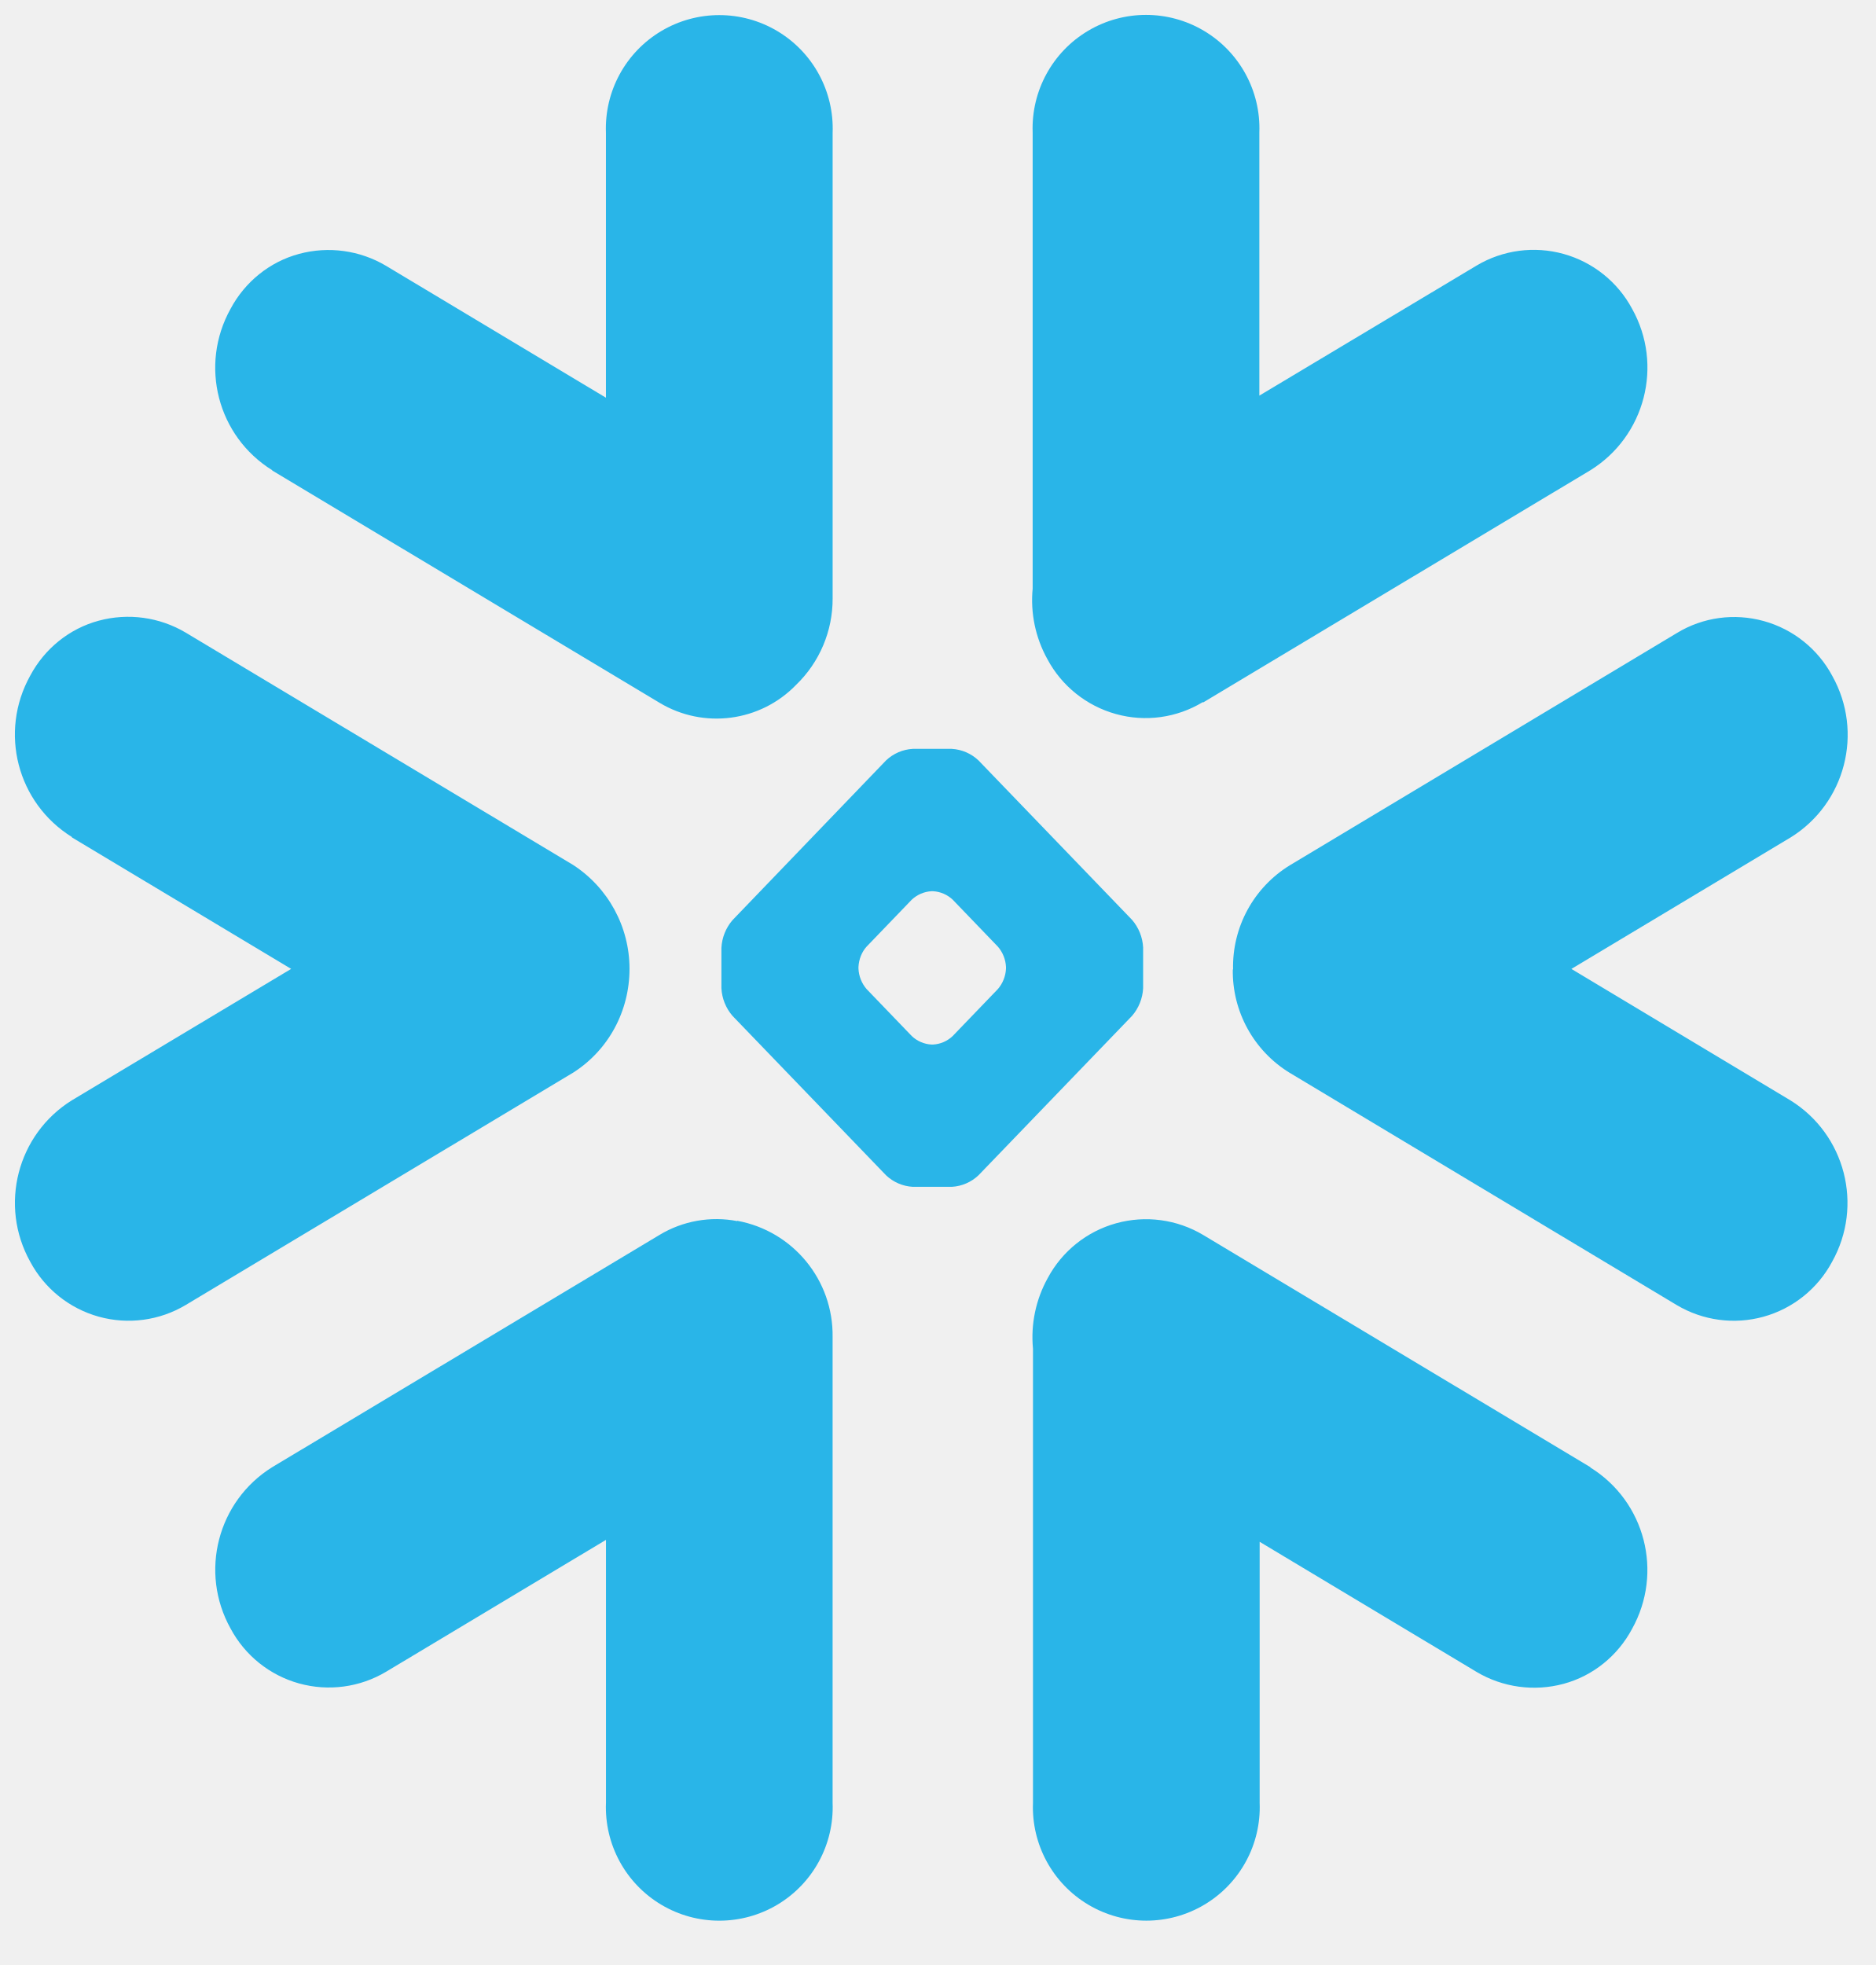
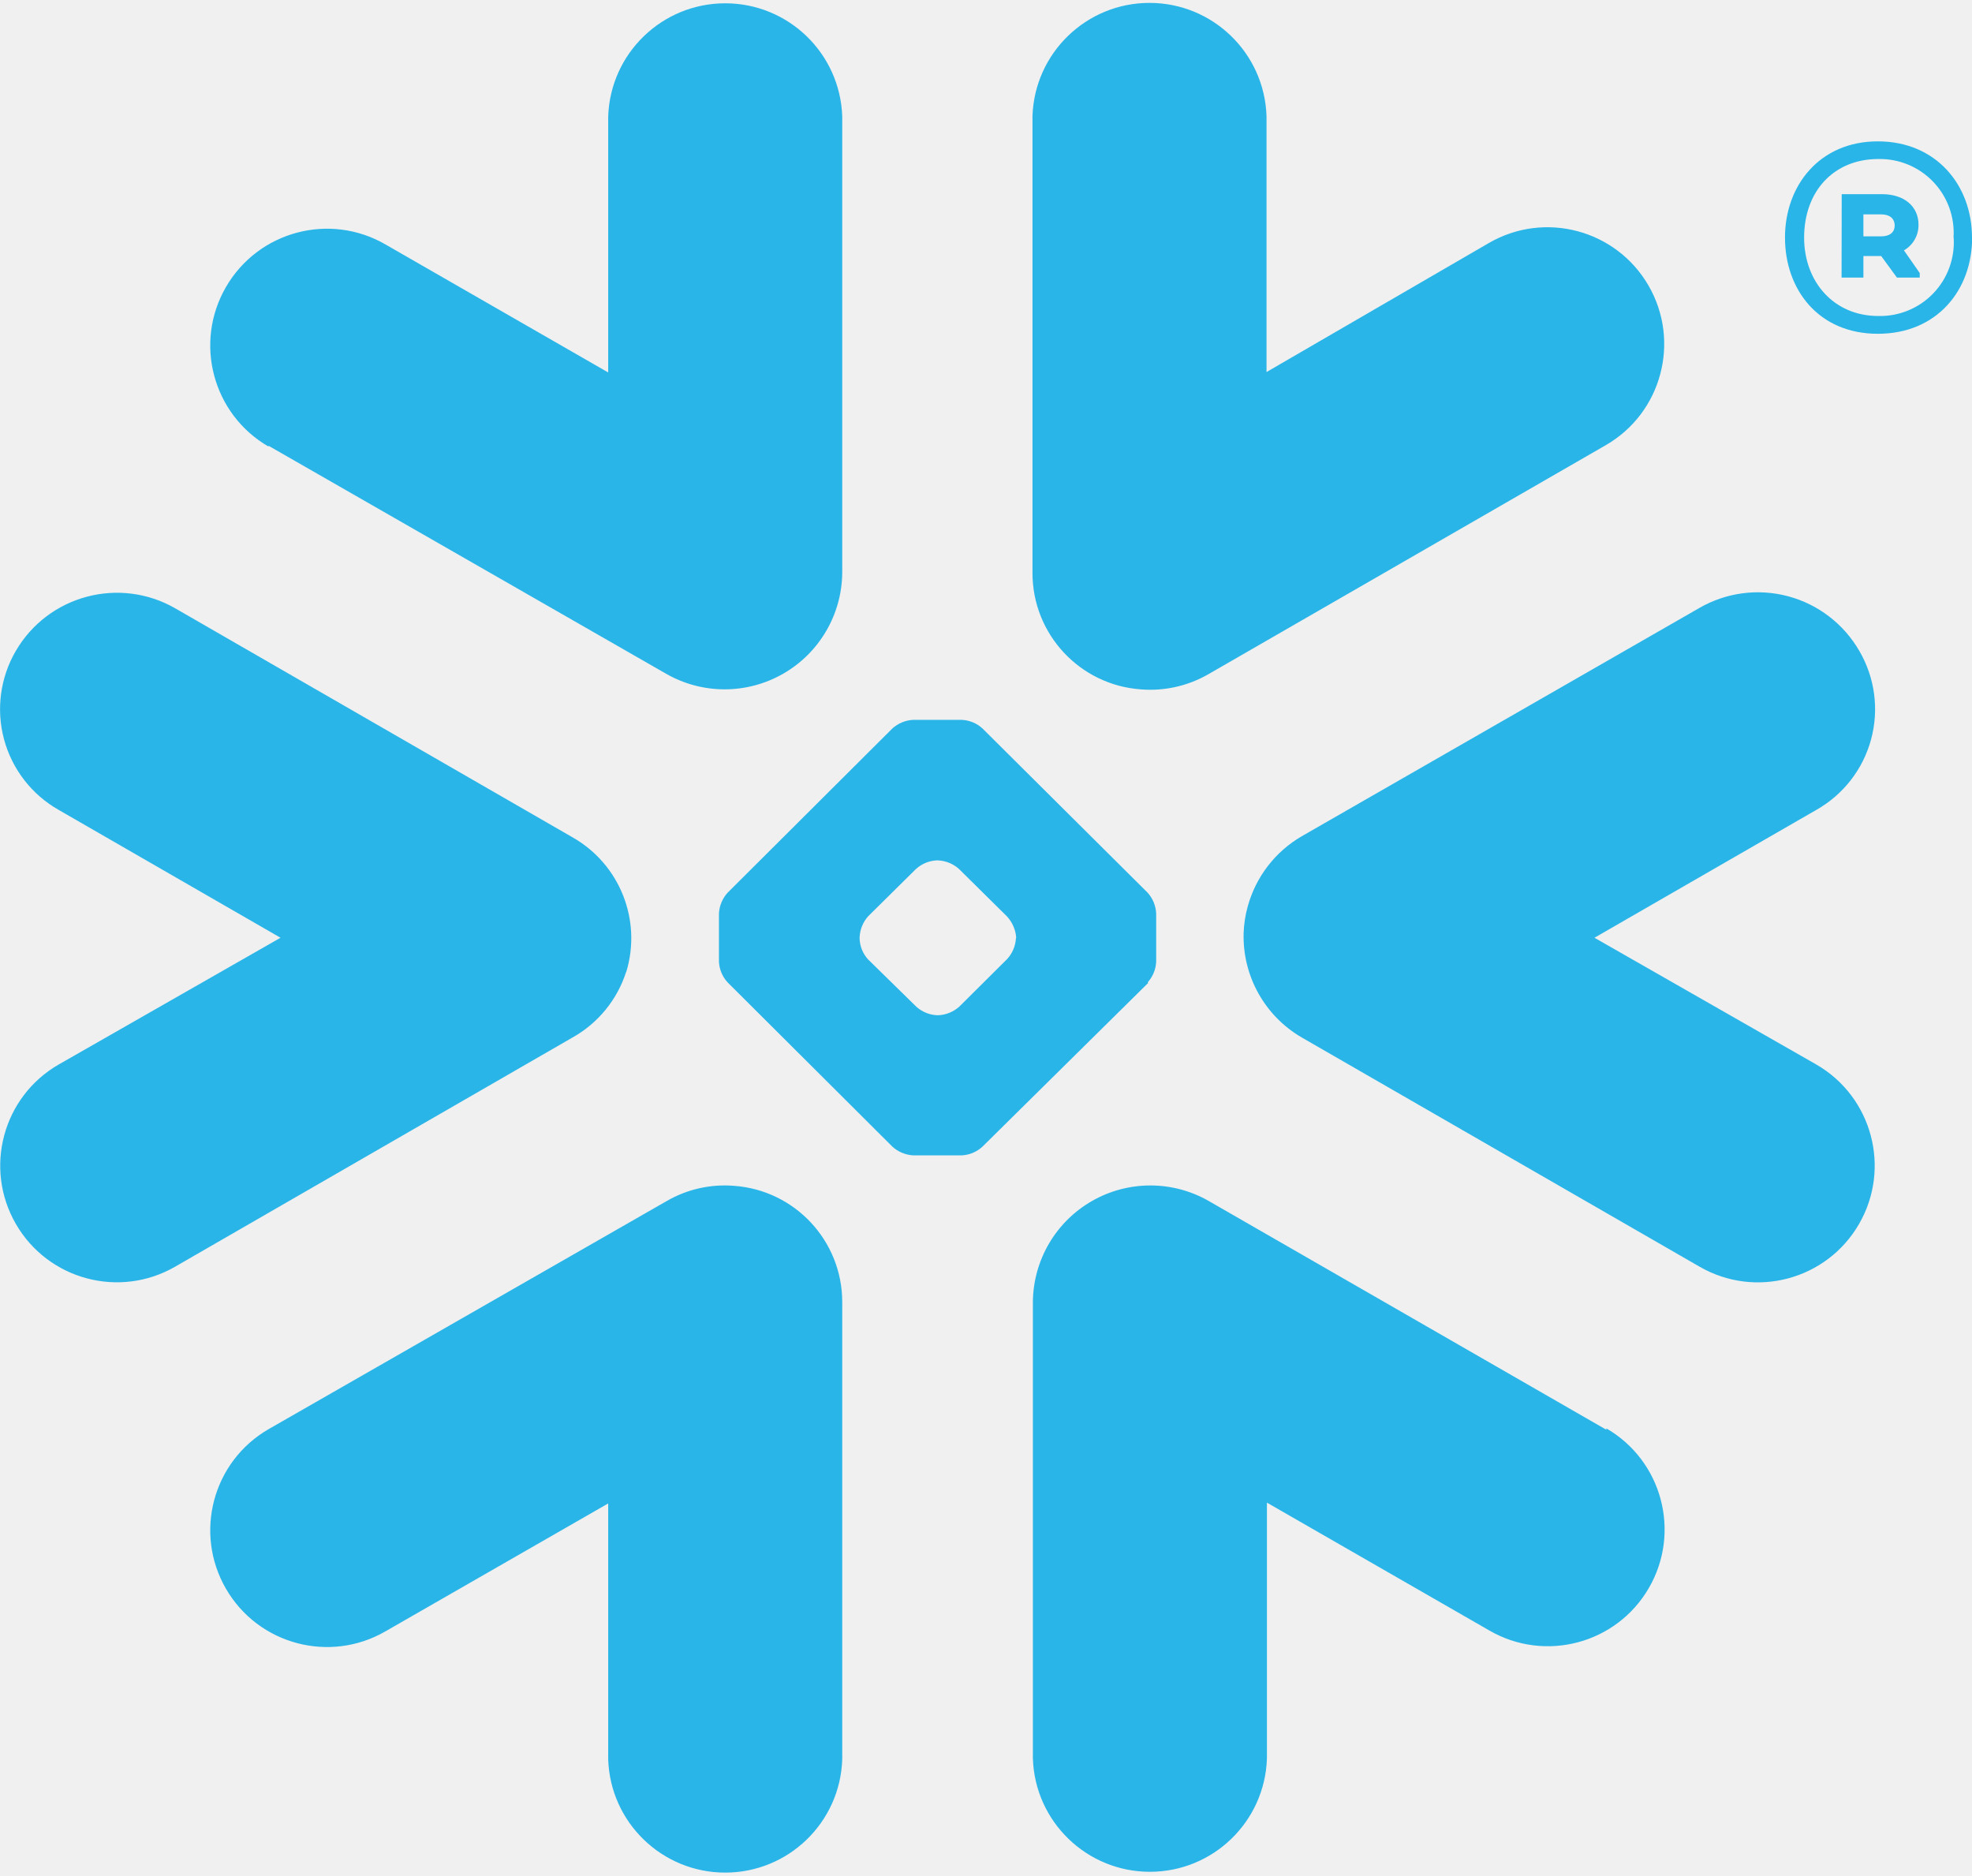
- <svg xmlns="http://www.w3.org/2000/svg" xmlns:xlink="http://www.w3.org/1999/xlink" viewBox="0 0 63 66" fill="#fff" fill-rule="evenodd" stroke="#000" stroke-linecap="round" stroke-linejoin="round">
-   <use xlink:href="#A" x=".5" y=".5" />
-   <symbol id="A" overflow="visible">
-     <path d="M8.645 15.304l13.008 7.8a3.72 3.72 0 0 0 4.589-.601 4.01 4.01 0 0 0 1.227-2.908V3.962a3.81 3.81 0 0 0-1.861-3.42 3.81 3.81 0 0 0-3.893 0 3.81 3.81 0 0 0-1.861 3.42v8.896l-7.387-4.43a3.79 3.79 0 0 0-2.922-.4c-.986.265-1.818.94-2.3 1.844-1.057 1.9-.44 4.28 1.4 5.422m31.27 7.8l13.008-7.8c1.84-1.143 2.458-3.533 1.4-5.424a3.75 3.75 0 0 0-5.22-1.452l-7.3 4.37v-8.84A3.81 3.81 0 0 0 39.94.534a3.81 3.81 0 0 0-3.889 0 3.81 3.81 0 0 0-1.863 3.414v15.323a4.08 4.08 0 0 0 .494 2.367c.482.903 1.314 1.57 2.3 1.844a3.71 3.71 0 0 0 2.922-.4m-11.567 8.894c.013-.25.108-.5.272-.68l1.52-1.58a1.06 1.06 0 0 1 .658-.282h.057a1.05 1.05 0 0 1 .656.282l1.52 1.58a1.12 1.12 0 0 1 .272.681v.06a1.13 1.13 0 0 1-.272.683L31.5 34.3a1.04 1.04 0 0 1-.656.284h-.057c-.246-.014-.48-.115-.658-.284l-1.52-1.58a1.13 1.13 0 0 1-.272-.683zm-4.604-.65v1.364a1.54 1.54 0 0 0 .372.93l5.16 5.357a1.42 1.42 0 0 0 .895.386h1.312a1.42 1.42 0 0 0 .895-.386l5.16-5.357a1.54 1.54 0 0 0 .372-.93v-1.364a1.54 1.54 0 0 0-.372-.93l-5.16-5.357a1.42 1.42 0 0 0-.895-.386H30.16a1.42 1.42 0 0 0-.895.386l-5.16 5.367a1.55 1.55 0 0 0-.372.93m-21.818-3.71l7.365 4.417-7.365 4.413A4.06 4.06 0 0 0 .516 41.88a3.75 3.75 0 0 0 2.3 1.844c.986.274 2.042.133 2.922-.392l13.008-7.8c1.2-.762 1.9-2.078 1.9-3.492a4.16 4.16 0 0 0-1.9-3.492l-13.008-7.8a3.79 3.79 0 0 0-2.922-.4c-.986.265-1.818.94-2.3 1.844-1.057 1.9-.44 4.278 1.4 5.422m38.995 4.442a4 4 0 0 0 1.91 3.477l13 7.8c.88.524 1.934.666 2.92.392s1.817-.94 2.3-1.843a4.05 4.05 0 0 0-1.4-5.424l-7.356-4.414 7.365-4.417c1.84-1.143 2.457-3.53 1.4-5.422a3.74 3.74 0 0 0-2.3-1.844c-.987-.274-2.042-.134-2.92.4l-13 7.8a4 4 0 0 0-1.91 3.507m-16.655 8.446a3.7 3.7 0 0 0-2.611.464l-13.008 7.8c-1.84 1.143-2.456 3.53-1.4 5.422.483.903 1.314 1.57 2.3 1.843a3.75 3.75 0 0 0 2.922-.392l7.387-4.43v8.83a3.81 3.81 0 0 0 5.755 3.425 3.81 3.81 0 0 0 1.858-3.425V44.406a3.91 3.91 0 0 0-3.205-3.903m28.66 8.276l-13.008-7.8a3.75 3.75 0 0 0-2.922-.392 3.74 3.74 0 0 0-2.3 1.843 4.09 4.09 0 0 0-.494 2.37v15.25a3.81 3.81 0 0 0 5.755 3.425 3.81 3.81 0 0 0 1.859-3.425v-8.764l7.287 4.37a3.79 3.79 0 0 0 2.922.4c.986-.265 1.818-.94 2.3-1.844 1.057-1.9.44-4.28-1.4-5.422" stroke="none" fill="#29b5e8" fill-rule="nonzero" />
-   </symbol>
+ <svg xmlns="http://www.w3.org/2000/svg" id="Layer_1" data-name="Layer 1" viewBox="0 0 146.36 139.16">
+   <defs>
+     <style>.cls-1{fill:#29b5e8;fill-rule:evenodd;}</style>
+   </defs>
+   <path class="cls-1" d="M134.81,60.1l-16.47,9.49L134.81,79a8.65,8.65,0,1,1-8.67,15l-29.51-17a8.68,8.68,0,0,1-4.33-7.75,8.48,8.48,0,0,1,.31-2,8.68,8.68,0,0,1,4-5.19l29.51-16.94A8.69,8.69,0,0,1,138,48.31,8.58,8.58,0,0,1,134.81,60.1Zm-15.59,46L89.72,89.13a8.72,8.72,0,0,0-13.06,7.48v33.9a8.69,8.69,0,0,0,17.37,0v-19L110.54,121a8.66,8.66,0,1,0,8.68-15Zm-34-33.16L72.92,85.09a2.44,2.44,0,0,1-1.54.65H67.77a2.51,2.51,0,0,1-1.54-.65L54,72.9a2.45,2.45,0,0,1-.64-1.52v-3.6A2.5,2.5,0,0,1,54,66.25L66.23,54.06a2.5,2.5,0,0,1,1.54-.64h3.61a2.45,2.45,0,0,1,1.54.64L85.18,66.25a2.49,2.49,0,0,1,.63,1.53v3.6A2.44,2.44,0,0,1,85.18,72.9Zm-9.8-3.38A2.59,2.59,0,0,0,74.73,68l-3.55-3.51a2.51,2.51,0,0,0-1.54-.64h-.13a2.46,2.46,0,0,0-1.53.64L64.43,68a2.51,2.51,0,0,0-.63,1.55v.13a2.41,2.41,0,0,0,.63,1.52L68,74.7a2.48,2.48,0,0,0,1.53.64h.13a2.51,2.51,0,0,0,1.54-.64l3.55-3.53a2.49,2.49,0,0,0,.65-1.52ZM19.93,33.08,49.44,50a8.73,8.73,0,0,0,13.07-7.49V8.64a8.69,8.69,0,0,0-17.37,0v19l-16.53-9.5a8.65,8.65,0,1,0-8.68,15ZM84.69,51.16a8.64,8.64,0,0,0,5-1.13l29.5-17a8.65,8.65,0,1,0-8.68-15L94,27.61v-19a8.69,8.69,0,0,0-17.37,0v33.9A8.66,8.66,0,0,0,84.69,51.16ZM54.48,88a8.58,8.58,0,0,0-5,1.13L19.93,106.06a8.66,8.66,0,1,0,8.68,15l16.53-9.49v19a8.69,8.69,0,0,0,17.37,0V96.61A8.65,8.65,0,0,0,54.48,88Zm-8-15.87a8.61,8.61,0,0,0-4-10L13,45.14A8.69,8.69,0,0,0,1.17,48.31,8.59,8.59,0,0,0,4.35,60.1l16.47,9.49L4.35,79A8.65,8.65,0,1,0,13,94l29.48-17A8.59,8.59,0,0,0,46.47,72.13Zm93.15-56.22H138.3v1.63h1.32c.61,0,1-.28,1-.8S140.26,15.91,139.62,15.91Zm-2.94-1.5h3c1.62,0,2.7.89,2.7,2.27a2.16,2.16,0,0,1-1.08,1.9l1.17,1.68v.34h-1.69L139.62,19H138.3V20.6h-1.62Zm8.3,3.22a5.48,5.48,0,0,0-5.58-5.83c-3.31,0-5.51,2.39-5.51,5.83,0,3.28,2.2,5.82,5.51,5.82A5.47,5.47,0,0,0,145,17.63Zm1.38,0c0,3.89-2.6,7.14-7,7.14s-6.89-3.28-6.89-7.14,2.57-7.14,6.89-7.14S146.36,13.73,146.36,17.63Z" />
</svg>
